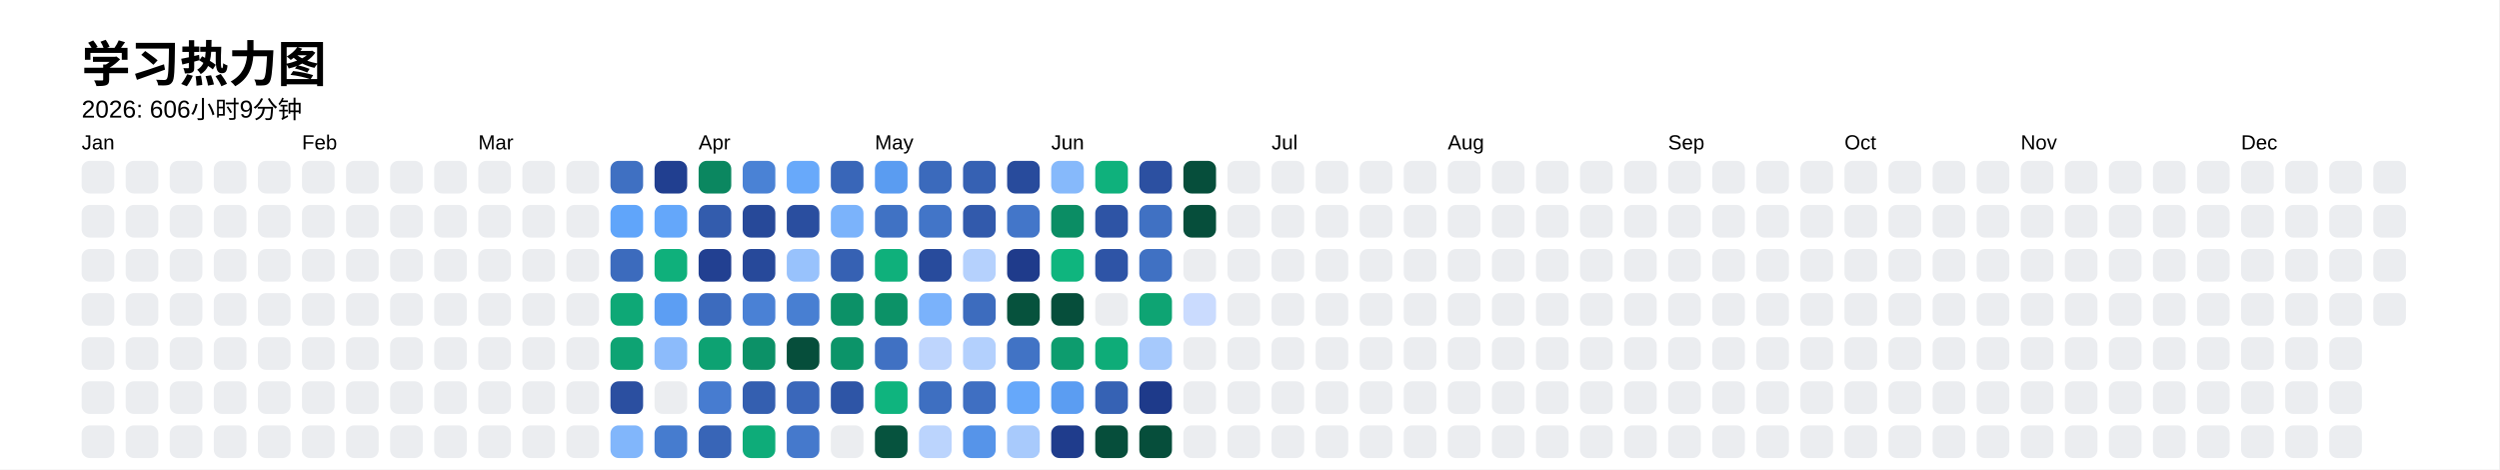
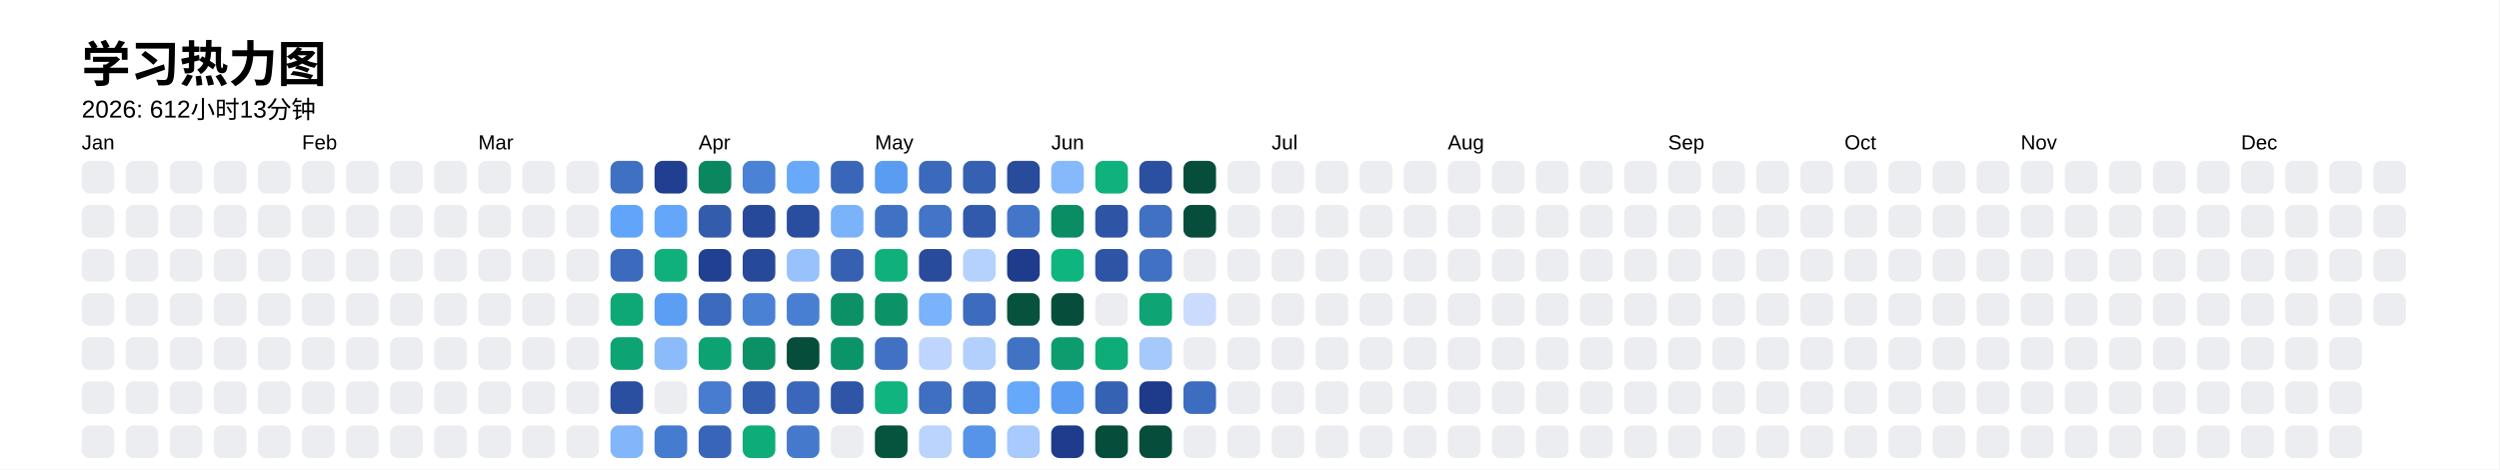
<svg xmlns="http://www.w3.org/2000/svg" style="background-color:white;" baseProfile="full" height="57.5mm" version="1.1" viewBox="0,0,306.2,57.5" width="306.2mm">
  <defs />
  <rect fill="#FFFFFF" height="57.5" width="306.2" x="0" y="0" />
  <text fill="#000000" style="font-size:6px; font-family:Arial; font-weight:bold;" x="10" y="10">学习热力图</text>
-   <text fill="#000000" style="font-size:3px; font-family:Arial;" x="10" y="14.4">2026: 606小时9分钟</text>
+   <text fill="#000000" style="font-size:3px; font-family:Arial;" x="10" y="14.4">2026: 612小时13分钟</text>
  <text fill="#000000" style="font-size:2.5px; font-family:Arial" x="10" y="18.3">Jan</text>
  <rect fill="#ebedf0" height="4" rx="1" ry="1" width="4" x="10" y="19.7" />
  <rect fill="#ebedf0" height="4" rx="1" ry="1" width="4" x="10" y="25.1" />
  <rect fill="#ebedf0" height="4" rx="1" ry="1" width="4" x="10" y="30.5" />
  <rect fill="#ebedf0" height="4" rx="1" ry="1" width="4" x="10" y="35.9" />
  <rect fill="#ebedf0" height="4" rx="1" ry="1" width="4" x="10" y="41.3" />
  <rect fill="#ebedf0" height="4" rx="1" ry="1" width="4" x="10" y="46.7" />
  <rect fill="#ebedf0" height="4" rx="1" ry="1" width="4" x="10" y="52.1" />
  <rect fill="#ebedf0" height="4" rx="1" ry="1" width="4" x="15.4" y="19.7" />
  <rect fill="#ebedf0" height="4" rx="1" ry="1" width="4" x="15.4" y="25.1" />
  <rect fill="#ebedf0" height="4" rx="1" ry="1" width="4" x="15.4" y="30.5" />
  <rect fill="#ebedf0" height="4" rx="1" ry="1" width="4" x="15.4" y="35.9" />
  <rect fill="#ebedf0" height="4" rx="1" ry="1" width="4" x="15.4" y="41.3" />
  <rect fill="#ebedf0" height="4" rx="1" ry="1" width="4" x="15.4" y="46.7" />
  <rect fill="#ebedf0" height="4" rx="1" ry="1" width="4" x="15.4" y="52.1" />
  <rect fill="#ebedf0" height="4" rx="1" ry="1" width="4" x="20.8" y="19.7" />
  <rect fill="#ebedf0" height="4" rx="1" ry="1" width="4" x="20.8" y="25.1" />
  <rect fill="#ebedf0" height="4" rx="1" ry="1" width="4" x="20.8" y="30.5" />
  <rect fill="#ebedf0" height="4" rx="1" ry="1" width="4" x="20.8" y="35.9" />
  <rect fill="#ebedf0" height="4" rx="1" ry="1" width="4" x="20.8" y="41.3" />
  <rect fill="#ebedf0" height="4" rx="1" ry="1" width="4" x="20.8" y="46.7" />
  <rect fill="#ebedf0" height="4" rx="1" ry="1" width="4" x="20.8" y="52.1" />
  <rect fill="#ebedf0" height="4" rx="1" ry="1" width="4" x="26.2" y="19.7" />
  <rect fill="#ebedf0" height="4" rx="1" ry="1" width="4" x="26.2" y="25.1" />
  <rect fill="#ebedf0" height="4" rx="1" ry="1" width="4" x="26.2" y="30.5" />
  <rect fill="#ebedf0" height="4" rx="1" ry="1" width="4" x="26.2" y="35.9" />
  <rect fill="#ebedf0" height="4" rx="1" ry="1" width="4" x="26.2" y="41.3" />
  <rect fill="#ebedf0" height="4" rx="1" ry="1" width="4" x="26.2" y="46.7" />
  <rect fill="#ebedf0" height="4" rx="1" ry="1" width="4" x="26.2" y="52.1" />
  <rect fill="#ebedf0" height="4" rx="1" ry="1" width="4" x="31.6" y="19.7" />
  <rect fill="#ebedf0" height="4" rx="1" ry="1" width="4" x="31.6" y="25.1" />
  <rect fill="#ebedf0" height="4" rx="1" ry="1" width="4" x="31.6" y="30.5" />
  <rect fill="#ebedf0" height="4" rx="1" ry="1" width="4" x="31.6" y="35.9" />
  <rect fill="#ebedf0" height="4" rx="1" ry="1" width="4" x="31.6" y="41.3" />
  <rect fill="#ebedf0" height="4" rx="1" ry="1" width="4" x="31.6" y="46.7" />
  <rect fill="#ebedf0" height="4" rx="1" ry="1" width="4" x="31.6" y="52.1" />
  <text fill="#000000" style="font-size:2.5px; font-family:Arial" x="37.0" y="18.3">Feb</text>
  <rect fill="#ebedf0" height="4" rx="1" ry="1" width="4" x="37.0" y="19.7" />
  <rect fill="#ebedf0" height="4" rx="1" ry="1" width="4" x="37.0" y="25.1" />
  <rect fill="#ebedf0" height="4" rx="1" ry="1" width="4" x="37.0" y="30.5" />
  <rect fill="#ebedf0" height="4" rx="1" ry="1" width="4" x="37.0" y="35.9" />
  <rect fill="#ebedf0" height="4" rx="1" ry="1" width="4" x="37.0" y="41.3" />
  <rect fill="#ebedf0" height="4" rx="1" ry="1" width="4" x="37.0" y="46.7" />
  <rect fill="#ebedf0" height="4" rx="1" ry="1" width="4" x="37.0" y="52.1" />
  <rect fill="#ebedf0" height="4" rx="1" ry="1" width="4" x="42.4" y="19.7" />
  <rect fill="#ebedf0" height="4" rx="1" ry="1" width="4" x="42.4" y="25.1" />
  <rect fill="#ebedf0" height="4" rx="1" ry="1" width="4" x="42.4" y="30.5" />
  <rect fill="#ebedf0" height="4" rx="1" ry="1" width="4" x="42.4" y="35.9" />
  <rect fill="#ebedf0" height="4" rx="1" ry="1" width="4" x="42.4" y="41.3" />
  <rect fill="#ebedf0" height="4" rx="1" ry="1" width="4" x="42.4" y="46.7" />
  <rect fill="#ebedf0" height="4" rx="1" ry="1" width="4" x="42.4" y="52.1" />
  <rect fill="#ebedf0" height="4" rx="1" ry="1" width="4" x="47.8" y="19.7" />
  <rect fill="#ebedf0" height="4" rx="1" ry="1" width="4" x="47.8" y="25.1" />
  <rect fill="#ebedf0" height="4" rx="1" ry="1" width="4" x="47.8" y="30.5" />
  <rect fill="#ebedf0" height="4" rx="1" ry="1" width="4" x="47.8" y="35.9" />
  <rect fill="#ebedf0" height="4" rx="1" ry="1" width="4" x="47.8" y="41.3" />
  <rect fill="#ebedf0" height="4" rx="1" ry="1" width="4" x="47.8" y="46.7" />
  <rect fill="#ebedf0" height="4" rx="1" ry="1" width="4" x="47.8" y="52.1" />
  <rect fill="#ebedf0" height="4" rx="1" ry="1" width="4" x="53.2" y="19.7" />
  <rect fill="#ebedf0" height="4" rx="1" ry="1" width="4" x="53.2" y="25.1" />
  <rect fill="#ebedf0" height="4" rx="1" ry="1" width="4" x="53.2" y="30.5" />
  <rect fill="#ebedf0" height="4" rx="1" ry="1" width="4" x="53.2" y="35.9" />
  <rect fill="#ebedf0" height="4" rx="1" ry="1" width="4" x="53.2" y="41.3" />
  <rect fill="#ebedf0" height="4" rx="1" ry="1" width="4" x="53.2" y="46.7" />
  <rect fill="#ebedf0" height="4" rx="1" ry="1" width="4" x="53.2" y="52.1" />
  <text fill="#000000" style="font-size:2.5px; font-family:Arial" x="58.6" y="18.3">Mar</text>
  <rect fill="#ebedf0" height="4" rx="1" ry="1" width="4" x="58.6" y="19.7" />
  <rect fill="#ebedf0" height="4" rx="1" ry="1" width="4" x="58.6" y="25.1" />
  <rect fill="#ebedf0" height="4" rx="1" ry="1" width="4" x="58.6" y="30.5" />
  <rect fill="#ebedf0" height="4" rx="1" ry="1" width="4" x="58.6" y="35.9" />
  <rect fill="#ebedf0" height="4" rx="1" ry="1" width="4" x="58.6" y="41.3" />
  <rect fill="#ebedf0" height="4" rx="1" ry="1" width="4" x="58.6" y="46.7" />
  <rect fill="#ebedf0" height="4" rx="1" ry="1" width="4" x="58.6" y="52.1" />
  <rect fill="#ebedf0" height="4" rx="1" ry="1" width="4" x="64" y="19.7" />
  <rect fill="#ebedf0" height="4" rx="1" ry="1" width="4" x="64" y="25.1" />
  <rect fill="#ebedf0" height="4" rx="1" ry="1" width="4" x="64" y="30.5" />
  <rect fill="#ebedf0" height="4" rx="1" ry="1" width="4" x="64" y="35.9" />
  <rect fill="#ebedf0" height="4" rx="1" ry="1" width="4" x="64" y="41.3" />
  <rect fill="#ebedf0" height="4" rx="1" ry="1" width="4" x="64" y="46.7" />
  <rect fill="#ebedf0" height="4" rx="1" ry="1" width="4" x="64" y="52.1" />
  <rect fill="#ebedf0" height="4" rx="1" ry="1" width="4" x="69.4" y="19.7" />
  <rect fill="#ebedf0" height="4" rx="1" ry="1" width="4" x="69.4" y="25.1" />
  <rect fill="#ebedf0" height="4" rx="1" ry="1" width="4" x="69.4" y="30.5" />
  <rect fill="#ebedf0" height="4" rx="1" ry="1" width="4" x="69.4" y="35.9" />
  <rect fill="#ebedf0" height="4" rx="1" ry="1" width="4" x="69.4" y="41.3" />
  <rect fill="#ebedf0" height="4" rx="1" ry="1" width="4" x="69.4" y="46.7" />
  <rect fill="#ebedf0" height="4" rx="1" ry="1" width="4" x="69.4" y="52.1" />
  <rect fill="#3f70c2" height="4" rx="1" ry="1" width="4" x="74.8" y="19.7" />
  <rect fill="#60a5fa" height="4" rx="1" ry="1" width="4" x="74.8" y="25.1" />
  <rect fill="#3c6bbd" height="4" rx="1" ry="1" width="4" x="74.8" y="30.5" />
  <rect fill="#0ea876" height="4" rx="1" ry="1" width="4" x="74.8" y="35.9" />
  <rect fill="#0ea373" height="4" rx="1" ry="1" width="4" x="74.8" y="41.3" />
  <rect fill="#2b4fa0" height="4" rx="1" ry="1" width="4" x="74.8" y="46.7" />
  <rect fill="#81b6fb" height="4" rx="1" ry="1" width="4" x="74.8" y="52.1" />
  <rect fill="#213f90" height="4" rx="1" ry="1" width="4" x="80.2" y="19.7" />
  <rect fill="#64a7fa" height="4" rx="1" ry="1" width="4" x="80.2" y="25.1" />
  <rect fill="#0fb07b" height="4" rx="1" ry="1" width="4" x="80.2" y="30.5" />
  <rect fill="#5c9ef3" height="4" rx="1" ry="1" width="4" x="80.2" y="35.9" />
  <rect fill="#8cbbfb" height="4" rx="1" ry="1" width="4" x="80.2" y="41.3" />
  <rect fill="#ebedf0" height="4" rx="1" ry="1" width="4" x="80.2" y="46.7" />
  <rect fill="#467ccf" height="4" rx="1" ry="1" width="4" x="80.2" y="52.1" />
  <text fill="#000000" style="font-size:2.5px; font-family:Arial" x="85.6" y="18.3">Apr</text>
  <rect fill="#0b8760" height="4" rx="1" ry="1" width="4" x="85.6" y="19.7" />
  <rect fill="#335cad" height="4" rx="1" ry="1" width="4" x="85.6" y="25.1" />
  <rect fill="#224091" height="4" rx="1" ry="1" width="4" x="85.6" y="30.5" />
  <rect fill="#3c6bbe" height="4" rx="1" ry="1" width="4" x="85.6" y="35.9" />
  <rect fill="#0da272" height="4" rx="1" ry="1" width="4" x="85.6" y="41.3" />
  <rect fill="#477cd0" height="4" rx="1" ry="1" width="4" x="85.6" y="46.7" />
  <rect fill="#3865b7" height="4" rx="1" ry="1" width="4" x="85.6" y="52.1" />
  <rect fill="#4a82d5" height="4" rx="1" ry="1" width="4" x="91" y="19.7" />
  <rect fill="#274999" height="4" rx="1" ry="1" width="4" x="91" y="25.1" />
  <rect fill="#27499a" height="4" rx="1" ry="1" width="4" x="91" y="30.5" />
  <rect fill="#4a81d5" height="4" rx="1" ry="1" width="4" x="91" y="35.9" />
  <rect fill="#0c9167" height="4" rx="1" ry="1" width="4" x="91" y="41.3" />
  <rect fill="#345fb0" height="4" rx="1" ry="1" width="4" x="91" y="46.7" />
  <rect fill="#0eac79" height="4" rx="1" ry="1" width="4" x="91" y="52.1" />
  <rect fill="#68a9fa" height="4" rx="1" ry="1" width="4" x="96.4" y="19.7" />
  <rect fill="#2a4e9f" height="4" rx="1" ry="1" width="4" x="96.4" y="25.1" />
  <rect fill="#98c2fc" height="4" rx="1" ry="1" width="4" x="96.4" y="30.5" />
  <rect fill="#487fd2" height="4" rx="1" ry="1" width="4" x="96.4" y="35.9" />
  <rect fill="#064e3b" height="4" rx="1" ry="1" width="4" x="96.4" y="41.3" />
  <rect fill="#3a67ba" height="4" rx="1" ry="1" width="4" x="96.4" y="46.7" />
  <rect fill="#4579cc" height="4" rx="1" ry="1" width="4" x="96.4" y="52.1" />
  <rect fill="#3966b8" height="4" rx="1" ry="1" width="4" x="101.8" y="19.7" />
  <rect fill="#7bb3fb" height="4" rx="1" ry="1" width="4" x="101.8" y="25.1" />
  <rect fill="#3661b3" height="4" rx="1" ry="1" width="4" x="101.8" y="30.5" />
  <rect fill="#0c9167" height="4" rx="1" ry="1" width="4" x="101.8" y="35.9" />
  <rect fill="#0c9469" height="4" rx="1" ry="1" width="4" x="101.8" y="41.3" />
  <rect fill="#2e55a6" height="4" rx="1" ry="1" width="4" x="101.8" y="46.7" />
  <rect fill="#ebedf0" height="4" rx="1" ry="1" width="4" x="101.8" y="52.1" />
  <text fill="#000000" style="font-size:2.5px; font-family:Arial" x="107.2" y="18.3">May</text>
  <rect fill="#5a9cf1" height="4" rx="1" ry="1" width="4" x="107.2" y="19.7" />
  <rect fill="#4072c4" height="4" rx="1" ry="1" width="4" x="107.2" y="25.1" />
  <rect fill="#0fb07b" height="4" rx="1" ry="1" width="4" x="107.2" y="30.5" />
  <rect fill="#0c9267" height="4" rx="1" ry="1" width="4" x="107.2" y="35.9" />
  <rect fill="#4071c3" height="4" rx="1" ry="1" width="4" x="107.2" y="41.3" />
  <rect fill="#0fb47e" height="4" rx="1" ry="1" width="4" x="107.2" y="46.7" />
  <rect fill="#06533e" height="4" rx="1" ry="1" width="4" x="107.2" y="52.1" />
  <rect fill="#3b6abc" height="4" rx="1" ry="1" width="4" x="112.6" y="19.7" />
  <rect fill="#4275c8" height="4" rx="1" ry="1" width="4" x="112.6" y="25.1" />
  <rect fill="#284b9c" height="4" rx="1" ry="1" width="4" x="112.6" y="30.5" />
  <rect fill="#7ab2fb" height="4" rx="1" ry="1" width="4" x="112.6" y="35.9" />
  <rect fill="#bed5fd" height="4" rx="1" ry="1" width="4" x="112.6" y="41.3" />
  <rect fill="#3e6fc1" height="4" rx="1" ry="1" width="4" x="112.6" y="46.7" />
  <rect fill="#bbd4fd" height="4" rx="1" ry="1" width="4" x="112.6" y="52.1" />
  <rect fill="#3661b3" height="4" rx="1" ry="1" width="4" x="118" y="19.7" />
  <rect fill="#325aac" height="4" rx="1" ry="1" width="4" x="118" y="25.1" />
  <rect fill="#b5d1fd" height="4" rx="1" ry="1" width="4" x="118" y="30.5" />
  <rect fill="#3d6cbe" height="4" rx="1" ry="1" width="4" x="118" y="35.9" />
  <rect fill="#b3d0fd" height="4" rx="1" ry="1" width="4" x="118" y="41.3" />
  <rect fill="#3f6fc2" height="4" rx="1" ry="1" width="4" x="118" y="46.7" />
  <rect fill="#5694e9" height="4" rx="1" ry="1" width="4" x="118" y="52.1" />
  <rect fill="#284b9c" height="4" rx="1" ry="1" width="4" x="123.4" y="19.7" />
  <rect fill="#4376c9" height="4" rx="1" ry="1" width="4" x="123.4" y="25.1" />
  <rect fill="#1f3b8b" height="4" rx="1" ry="1" width="4" x="123.4" y="30.5" />
  <rect fill="#06523d" height="4" rx="1" ry="1" width="4" x="123.4" y="35.9" />
  <rect fill="#4173c5" height="4" rx="1" ry="1" width="4" x="123.4" y="41.3" />
  <rect fill="#66a8fa" height="4" rx="1" ry="1" width="4" x="123.4" y="46.7" />
  <rect fill="#a8cafc" height="4" rx="1" ry="1" width="4" x="123.4" y="52.1" />
  <text fill="#000000" style="font-size:2.5px; font-family:Arial" x="128.8" y="18.3">Jun</text>
  <rect fill="#86b9fb" height="4" rx="1" ry="1" width="4" x="128.8" y="19.7" />
  <rect fill="#0b8d64" height="4" rx="1" ry="1" width="4" x="128.8" y="25.1" />
  <rect fill="#0fb57e" height="4" rx="1" ry="1" width="4" x="128.8" y="30.5" />
  <rect fill="#064e3b" height="4" rx="1" ry="1" width="4" x="128.8" y="35.9" />
  <rect fill="#0d9c6e" height="4" rx="1" ry="1" width="4" x="128.8" y="41.3" />
  <rect fill="#5b9df2" height="4" rx="1" ry="1" width="4" x="128.8" y="46.7" />
  <rect fill="#1f3c8c" height="4" rx="1" ry="1" width="4" x="128.8" y="52.1" />
  <rect fill="#0fb17c" height="4" rx="1" ry="1" width="4" x="134.2" y="19.7" />
  <rect fill="#2e54a5" height="4" rx="1" ry="1" width="4" x="134.2" y="25.1" />
  <rect fill="#2e54a6" height="4" rx="1" ry="1" width="4" x="134.2" y="30.5" />
  <rect fill="#ebedf0" height="4" rx="1" ry="1" width="4" x="134.2" y="35.9" />
  <rect fill="#0eac78" height="4" rx="1" ry="1" width="4" x="134.2" y="41.3" />
  <rect fill="#3662b4" height="4" rx="1" ry="1" width="4" x="134.2" y="46.7" />
  <rect fill="#064e3b" height="4" rx="1" ry="1" width="4" x="134.2" y="52.1" />
  <rect fill="#2c50a1" height="4" rx="1" ry="1" width="4" x="139.6" y="19.7" />
  <rect fill="#4071c3" height="4" rx="1" ry="1" width="4" x="139.6" y="25.1" />
  <rect fill="#4071c3" height="4" rx="1" ry="1" width="4" x="139.6" y="30.5" />
  <rect fill="#0ea473" height="4" rx="1" ry="1" width="4" x="139.6" y="35.9" />
  <rect fill="#a6c9fc" height="4" rx="1" ry="1" width="4" x="139.6" y="41.3" />
  <rect fill="#1e3a8a" height="4" rx="1" ry="1" width="4" x="139.6" y="46.7" />
  <rect fill="#064e3b" height="4" rx="1" ry="1" width="4" x="139.6" y="52.1" />
  <rect fill="#064e3b" height="4" rx="1" ry="1" width="4" x="145" y="19.7" />
  <rect fill="#064e3b" height="4" rx="1" ry="1" width="4" x="145" y="25.1" />
  <rect fill="#ebedf0" height="4" rx="1" ry="1" width="4" x="145" y="30.5" />
  <rect fill="#cadbfe" height="4" rx="1" ry="1" width="4" x="145" y="35.9" />
  <rect fill="#ebedf0" height="4" rx="1" ry="1" width="4" x="145" y="41.3" />
-   <rect fill="#ebedf0" height="4" rx="1" ry="1" width="4" x="145" y="46.7" />
+   <rect fill="#3d6dc0" height="4" rx="1" ry="1" width="4" x="145" y="46.7" />
  <rect fill="#ebedf0" height="4" rx="1" ry="1" width="4" x="145" y="52.1" />
  <rect fill="#ebedf0" height="4" rx="1" ry="1" width="4" x="150.4" y="19.7" />
  <rect fill="#ebedf0" height="4" rx="1" ry="1" width="4" x="150.4" y="25.1" />
  <rect fill="#ebedf0" height="4" rx="1" ry="1" width="4" x="150.4" y="30.5" />
  <rect fill="#ebedf0" height="4" rx="1" ry="1" width="4" x="150.4" y="35.9" />
  <rect fill="#ebedf0" height="4" rx="1" ry="1" width="4" x="150.4" y="41.3" />
  <rect fill="#ebedf0" height="4" rx="1" ry="1" width="4" x="150.4" y="46.7" />
  <rect fill="#ebedf0" height="4" rx="1" ry="1" width="4" x="150.4" y="52.1" />
  <text fill="#000000" style="font-size:2.5px; font-family:Arial" x="155.8" y="18.3">Jul</text>
  <rect fill="#ebedf0" height="4" rx="1" ry="1" width="4" x="155.8" y="19.7" />
  <rect fill="#ebedf0" height="4" rx="1" ry="1" width="4" x="155.8" y="25.1" />
  <rect fill="#ebedf0" height="4" rx="1" ry="1" width="4" x="155.8" y="30.5" />
  <rect fill="#ebedf0" height="4" rx="1" ry="1" width="4" x="155.8" y="35.9" />
  <rect fill="#ebedf0" height="4" rx="1" ry="1" width="4" x="155.8" y="41.3" />
  <rect fill="#ebedf0" height="4" rx="1" ry="1" width="4" x="155.8" y="46.7" />
  <rect fill="#ebedf0" height="4" rx="1" ry="1" width="4" x="155.8" y="52.1" />
  <rect fill="#ebedf0" height="4" rx="1" ry="1" width="4" x="161.2" y="19.7" />
  <rect fill="#ebedf0" height="4" rx="1" ry="1" width="4" x="161.2" y="25.1" />
  <rect fill="#ebedf0" height="4" rx="1" ry="1" width="4" x="161.2" y="30.5" />
  <rect fill="#ebedf0" height="4" rx="1" ry="1" width="4" x="161.2" y="35.9" />
  <rect fill="#ebedf0" height="4" rx="1" ry="1" width="4" x="161.2" y="41.3" />
  <rect fill="#ebedf0" height="4" rx="1" ry="1" width="4" x="161.2" y="46.7" />
  <rect fill="#ebedf0" height="4" rx="1" ry="1" width="4" x="161.2" y="52.1" />
  <rect fill="#ebedf0" height="4" rx="1" ry="1" width="4" x="166.6" y="19.7" />
  <rect fill="#ebedf0" height="4" rx="1" ry="1" width="4" x="166.6" y="25.1" />
  <rect fill="#ebedf0" height="4" rx="1" ry="1" width="4" x="166.6" y="30.5" />
  <rect fill="#ebedf0" height="4" rx="1" ry="1" width="4" x="166.6" y="35.9" />
  <rect fill="#ebedf0" height="4" rx="1" ry="1" width="4" x="166.6" y="41.3" />
  <rect fill="#ebedf0" height="4" rx="1" ry="1" width="4" x="166.6" y="46.7" />
  <rect fill="#ebedf0" height="4" rx="1" ry="1" width="4" x="166.6" y="52.1" />
  <rect fill="#ebedf0" height="4" rx="1" ry="1" width="4" x="172" y="19.7" />
  <rect fill="#ebedf0" height="4" rx="1" ry="1" width="4" x="172" y="25.1" />
  <rect fill="#ebedf0" height="4" rx="1" ry="1" width="4" x="172" y="30.5" />
  <rect fill="#ebedf0" height="4" rx="1" ry="1" width="4" x="172" y="35.9" />
  <rect fill="#ebedf0" height="4" rx="1" ry="1" width="4" x="172" y="41.3" />
  <rect fill="#ebedf0" height="4" rx="1" ry="1" width="4" x="172" y="46.7" />
  <rect fill="#ebedf0" height="4" rx="1" ry="1" width="4" x="172" y="52.1" />
  <text fill="#000000" style="font-size:2.5px; font-family:Arial" x="177.4" y="18.3">Aug</text>
  <rect fill="#ebedf0" height="4" rx="1" ry="1" width="4" x="177.4" y="19.7" />
  <rect fill="#ebedf0" height="4" rx="1" ry="1" width="4" x="177.4" y="25.1" />
  <rect fill="#ebedf0" height="4" rx="1" ry="1" width="4" x="177.4" y="30.5" />
  <rect fill="#ebedf0" height="4" rx="1" ry="1" width="4" x="177.4" y="35.9" />
  <rect fill="#ebedf0" height="4" rx="1" ry="1" width="4" x="177.4" y="41.3" />
  <rect fill="#ebedf0" height="4" rx="1" ry="1" width="4" x="177.4" y="46.7" />
  <rect fill="#ebedf0" height="4" rx="1" ry="1" width="4" x="177.4" y="52.1" />
  <rect fill="#ebedf0" height="4" rx="1" ry="1" width="4" x="182.8" y="19.7" />
  <rect fill="#ebedf0" height="4" rx="1" ry="1" width="4" x="182.8" y="25.1" />
  <rect fill="#ebedf0" height="4" rx="1" ry="1" width="4" x="182.8" y="30.5" />
  <rect fill="#ebedf0" height="4" rx="1" ry="1" width="4" x="182.8" y="35.9" />
  <rect fill="#ebedf0" height="4" rx="1" ry="1" width="4" x="182.8" y="41.3" />
  <rect fill="#ebedf0" height="4" rx="1" ry="1" width="4" x="182.8" y="46.7" />
  <rect fill="#ebedf0" height="4" rx="1" ry="1" width="4" x="182.8" y="52.1" />
  <rect fill="#ebedf0" height="4" rx="1" ry="1" width="4" x="188.2" y="19.7" />
  <rect fill="#ebedf0" height="4" rx="1" ry="1" width="4" x="188.2" y="25.1" />
  <rect fill="#ebedf0" height="4" rx="1" ry="1" width="4" x="188.2" y="30.5" />
  <rect fill="#ebedf0" height="4" rx="1" ry="1" width="4" x="188.2" y="35.9" />
  <rect fill="#ebedf0" height="4" rx="1" ry="1" width="4" x="188.2" y="41.3" />
  <rect fill="#ebedf0" height="4" rx="1" ry="1" width="4" x="188.2" y="46.7" />
  <rect fill="#ebedf0" height="4" rx="1" ry="1" width="4" x="188.2" y="52.1" />
  <rect fill="#ebedf0" height="4" rx="1" ry="1" width="4" x="193.6" y="19.7" />
  <rect fill="#ebedf0" height="4" rx="1" ry="1" width="4" x="193.6" y="25.1" />
  <rect fill="#ebedf0" height="4" rx="1" ry="1" width="4" x="193.6" y="30.5" />
  <rect fill="#ebedf0" height="4" rx="1" ry="1" width="4" x="193.6" y="35.9" />
  <rect fill="#ebedf0" height="4" rx="1" ry="1" width="4" x="193.6" y="41.3" />
  <rect fill="#ebedf0" height="4" rx="1" ry="1" width="4" x="193.6" y="46.7" />
  <rect fill="#ebedf0" height="4" rx="1" ry="1" width="4" x="193.6" y="52.1" />
  <rect fill="#ebedf0" height="4" rx="1" ry="1" width="4" x="199" y="19.7" />
  <rect fill="#ebedf0" height="4" rx="1" ry="1" width="4" x="199" y="25.1" />
  <rect fill="#ebedf0" height="4" rx="1" ry="1" width="4" x="199" y="30.5" />
  <rect fill="#ebedf0" height="4" rx="1" ry="1" width="4" x="199" y="35.9" />
  <rect fill="#ebedf0" height="4" rx="1" ry="1" width="4" x="199" y="41.3" />
  <rect fill="#ebedf0" height="4" rx="1" ry="1" width="4" x="199" y="46.7" />
  <rect fill="#ebedf0" height="4" rx="1" ry="1" width="4" x="199" y="52.1" />
  <text fill="#000000" style="font-size:2.5px; font-family:Arial" x="204.4" y="18.3">Sep</text>
  <rect fill="#ebedf0" height="4" rx="1" ry="1" width="4" x="204.4" y="19.7" />
  <rect fill="#ebedf0" height="4" rx="1" ry="1" width="4" x="204.4" y="25.1" />
  <rect fill="#ebedf0" height="4" rx="1" ry="1" width="4" x="204.4" y="30.5" />
  <rect fill="#ebedf0" height="4" rx="1" ry="1" width="4" x="204.4" y="35.9" />
  <rect fill="#ebedf0" height="4" rx="1" ry="1" width="4" x="204.4" y="41.3" />
  <rect fill="#ebedf0" height="4" rx="1" ry="1" width="4" x="204.4" y="46.7" />
  <rect fill="#ebedf0" height="4" rx="1" ry="1" width="4" x="204.4" y="52.1" />
  <rect fill="#ebedf0" height="4" rx="1" ry="1" width="4" x="209.8" y="19.7" />
  <rect fill="#ebedf0" height="4" rx="1" ry="1" width="4" x="209.8" y="25.1" />
  <rect fill="#ebedf0" height="4" rx="1" ry="1" width="4" x="209.8" y="30.5" />
  <rect fill="#ebedf0" height="4" rx="1" ry="1" width="4" x="209.8" y="35.9" />
  <rect fill="#ebedf0" height="4" rx="1" ry="1" width="4" x="209.8" y="41.3" />
  <rect fill="#ebedf0" height="4" rx="1" ry="1" width="4" x="209.8" y="46.7" />
  <rect fill="#ebedf0" height="4" rx="1" ry="1" width="4" x="209.8" y="52.1" />
  <rect fill="#ebedf0" height="4" rx="1" ry="1" width="4" x="215.2" y="19.7" />
  <rect fill="#ebedf0" height="4" rx="1" ry="1" width="4" x="215.2" y="25.1" />
  <rect fill="#ebedf0" height="4" rx="1" ry="1" width="4" x="215.2" y="30.5" />
  <rect fill="#ebedf0" height="4" rx="1" ry="1" width="4" x="215.2" y="35.9" />
  <rect fill="#ebedf0" height="4" rx="1" ry="1" width="4" x="215.2" y="41.3" />
  <rect fill="#ebedf0" height="4" rx="1" ry="1" width="4" x="215.2" y="46.7" />
  <rect fill="#ebedf0" height="4" rx="1" ry="1" width="4" x="215.2" y="52.1" />
  <rect fill="#ebedf0" height="4" rx="1" ry="1" width="4" x="220.6" y="19.7" />
  <rect fill="#ebedf0" height="4" rx="1" ry="1" width="4" x="220.6" y="25.1" />
  <rect fill="#ebedf0" height="4" rx="1" ry="1" width="4" x="220.6" y="30.5" />
  <rect fill="#ebedf0" height="4" rx="1" ry="1" width="4" x="220.6" y="35.9" />
  <rect fill="#ebedf0" height="4" rx="1" ry="1" width="4" x="220.6" y="41.3" />
  <rect fill="#ebedf0" height="4" rx="1" ry="1" width="4" x="220.6" y="46.7" />
  <rect fill="#ebedf0" height="4" rx="1" ry="1" width="4" x="220.6" y="52.1" />
  <text fill="#000000" style="font-size:2.5px; font-family:Arial" x="226" y="18.3">Oct</text>
  <rect fill="#ebedf0" height="4" rx="1" ry="1" width="4" x="226" y="19.7" />
  <rect fill="#ebedf0" height="4" rx="1" ry="1" width="4" x="226" y="25.1" />
  <rect fill="#ebedf0" height="4" rx="1" ry="1" width="4" x="226" y="30.5" />
  <rect fill="#ebedf0" height="4" rx="1" ry="1" width="4" x="226" y="35.9" />
  <rect fill="#ebedf0" height="4" rx="1" ry="1" width="4" x="226" y="41.3" />
  <rect fill="#ebedf0" height="4" rx="1" ry="1" width="4" x="226" y="46.7" />
  <rect fill="#ebedf0" height="4" rx="1" ry="1" width="4" x="226" y="52.1" />
  <rect fill="#ebedf0" height="4" rx="1" ry="1" width="4" x="231.4" y="19.7" />
  <rect fill="#ebedf0" height="4" rx="1" ry="1" width="4" x="231.4" y="25.1" />
  <rect fill="#ebedf0" height="4" rx="1" ry="1" width="4" x="231.4" y="30.5" />
  <rect fill="#ebedf0" height="4" rx="1" ry="1" width="4" x="231.4" y="35.9" />
  <rect fill="#ebedf0" height="4" rx="1" ry="1" width="4" x="231.4" y="41.3" />
  <rect fill="#ebedf0" height="4" rx="1" ry="1" width="4" x="231.4" y="46.7" />
  <rect fill="#ebedf0" height="4" rx="1" ry="1" width="4" x="231.4" y="52.1" />
  <rect fill="#ebedf0" height="4" rx="1" ry="1" width="4" x="236.8" y="19.7" />
  <rect fill="#ebedf0" height="4" rx="1" ry="1" width="4" x="236.8" y="25.1" />
  <rect fill="#ebedf0" height="4" rx="1" ry="1" width="4" x="236.8" y="30.5" />
  <rect fill="#ebedf0" height="4" rx="1" ry="1" width="4" x="236.8" y="35.9" />
  <rect fill="#ebedf0" height="4" rx="1" ry="1" width="4" x="236.8" y="41.3" />
  <rect fill="#ebedf0" height="4" rx="1" ry="1" width="4" x="236.8" y="46.7" />
  <rect fill="#ebedf0" height="4" rx="1" ry="1" width="4" x="236.8" y="52.1" />
  <rect fill="#ebedf0" height="4" rx="1" ry="1" width="4" x="242.2" y="19.7" />
  <rect fill="#ebedf0" height="4" rx="1" ry="1" width="4" x="242.2" y="25.1" />
  <rect fill="#ebedf0" height="4" rx="1" ry="1" width="4" x="242.2" y="30.5" />
  <rect fill="#ebedf0" height="4" rx="1" ry="1" width="4" x="242.2" y="35.9" />
  <rect fill="#ebedf0" height="4" rx="1" ry="1" width="4" x="242.2" y="41.3" />
  <rect fill="#ebedf0" height="4" rx="1" ry="1" width="4" x="242.2" y="46.7" />
  <rect fill="#ebedf0" height="4" rx="1" ry="1" width="4" x="242.2" y="52.1" />
  <text fill="#000000" style="font-size:2.5px; font-family:Arial" x="247.6" y="18.3">Nov</text>
  <rect fill="#ebedf0" height="4" rx="1" ry="1" width="4" x="247.6" y="19.7" />
  <rect fill="#ebedf0" height="4" rx="1" ry="1" width="4" x="247.6" y="25.1" />
  <rect fill="#ebedf0" height="4" rx="1" ry="1" width="4" x="247.6" y="30.5" />
  <rect fill="#ebedf0" height="4" rx="1" ry="1" width="4" x="247.6" y="35.9" />
  <rect fill="#ebedf0" height="4" rx="1" ry="1" width="4" x="247.6" y="41.3" />
  <rect fill="#ebedf0" height="4" rx="1" ry="1" width="4" x="247.6" y="46.7" />
  <rect fill="#ebedf0" height="4" rx="1" ry="1" width="4" x="247.6" y="52.1" />
  <rect fill="#ebedf0" height="4" rx="1" ry="1" width="4" x="253" y="19.7" />
  <rect fill="#ebedf0" height="4" rx="1" ry="1" width="4" x="253" y="25.1" />
  <rect fill="#ebedf0" height="4" rx="1" ry="1" width="4" x="253" y="30.5" />
  <rect fill="#ebedf0" height="4" rx="1" ry="1" width="4" x="253" y="35.9" />
  <rect fill="#ebedf0" height="4" rx="1" ry="1" width="4" x="253" y="41.3" />
  <rect fill="#ebedf0" height="4" rx="1" ry="1" width="4" x="253" y="46.7" />
  <rect fill="#ebedf0" height="4" rx="1" ry="1" width="4" x="253" y="52.1" />
  <rect fill="#ebedf0" height="4" rx="1" ry="1" width="4" x="258.4" y="19.7" />
  <rect fill="#ebedf0" height="4" rx="1" ry="1" width="4" x="258.4" y="25.1" />
  <rect fill="#ebedf0" height="4" rx="1" ry="1" width="4" x="258.4" y="30.5" />
  <rect fill="#ebedf0" height="4" rx="1" ry="1" width="4" x="258.4" y="35.9" />
  <rect fill="#ebedf0" height="4" rx="1" ry="1" width="4" x="258.4" y="41.3" />
  <rect fill="#ebedf0" height="4" rx="1" ry="1" width="4" x="258.4" y="46.7" />
  <rect fill="#ebedf0" height="4" rx="1" ry="1" width="4" x="258.4" y="52.1" />
  <rect fill="#ebedf0" height="4" rx="1" ry="1" width="4" x="263.8" y="19.7" />
  <rect fill="#ebedf0" height="4" rx="1" ry="1" width="4" x="263.8" y="25.1" />
  <rect fill="#ebedf0" height="4" rx="1" ry="1" width="4" x="263.8" y="30.5" />
  <rect fill="#ebedf0" height="4" rx="1" ry="1" width="4" x="263.8" y="35.9" />
  <rect fill="#ebedf0" height="4" rx="1" ry="1" width="4" x="263.8" y="41.3" />
  <rect fill="#ebedf0" height="4" rx="1" ry="1" width="4" x="263.8" y="46.7" />
  <rect fill="#ebedf0" height="4" rx="1" ry="1" width="4" x="263.8" y="52.1" />
  <rect fill="#ebedf0" height="4" rx="1" ry="1" width="4" x="269.2" y="19.7" />
  <rect fill="#ebedf0" height="4" rx="1" ry="1" width="4" x="269.2" y="25.1" />
  <rect fill="#ebedf0" height="4" rx="1" ry="1" width="4" x="269.2" y="30.5" />
  <rect fill="#ebedf0" height="4" rx="1" ry="1" width="4" x="269.2" y="35.9" />
  <rect fill="#ebedf0" height="4" rx="1" ry="1" width="4" x="269.2" y="41.3" />
  <rect fill="#ebedf0" height="4" rx="1" ry="1" width="4" x="269.2" y="46.7" />
  <rect fill="#ebedf0" height="4" rx="1" ry="1" width="4" x="269.2" y="52.1" />
  <text fill="#000000" style="font-size:2.5px; font-family:Arial" x="274.6" y="18.3">Dec</text>
  <rect fill="#ebedf0" height="4" rx="1" ry="1" width="4" x="274.6" y="19.7" />
  <rect fill="#ebedf0" height="4" rx="1" ry="1" width="4" x="274.6" y="25.1" />
  <rect fill="#ebedf0" height="4" rx="1" ry="1" width="4" x="274.6" y="30.5" />
  <rect fill="#ebedf0" height="4" rx="1" ry="1" width="4" x="274.6" y="35.9" />
  <rect fill="#ebedf0" height="4" rx="1" ry="1" width="4" x="274.6" y="41.3" />
  <rect fill="#ebedf0" height="4" rx="1" ry="1" width="4" x="274.6" y="46.7" />
  <rect fill="#ebedf0" height="4" rx="1" ry="1" width="4" x="274.6" y="52.1" />
  <rect fill="#ebedf0" height="4" rx="1" ry="1" width="4" x="280" y="19.7" />
  <rect fill="#ebedf0" height="4" rx="1" ry="1" width="4" x="280" y="25.1" />
  <rect fill="#ebedf0" height="4" rx="1" ry="1" width="4" x="280" y="30.5" />
  <rect fill="#ebedf0" height="4" rx="1" ry="1" width="4" x="280" y="35.9" />
  <rect fill="#ebedf0" height="4" rx="1" ry="1" width="4" x="280" y="41.3" />
  <rect fill="#ebedf0" height="4" rx="1" ry="1" width="4" x="280" y="46.7" />
  <rect fill="#ebedf0" height="4" rx="1" ry="1" width="4" x="280" y="52.1" />
  <rect fill="#ebedf0" height="4" rx="1" ry="1" width="4" x="285.4" y="19.7" />
  <rect fill="#ebedf0" height="4" rx="1" ry="1" width="4" x="285.4" y="25.1" />
  <rect fill="#ebedf0" height="4" rx="1" ry="1" width="4" x="285.4" y="30.5" />
  <rect fill="#ebedf0" height="4" rx="1" ry="1" width="4" x="285.4" y="35.9" />
  <rect fill="#ebedf0" height="4" rx="1" ry="1" width="4" x="285.4" y="41.3" />
  <rect fill="#ebedf0" height="4" rx="1" ry="1" width="4" x="285.4" y="46.7" />
  <rect fill="#ebedf0" height="4" rx="1" ry="1" width="4" x="285.4" y="52.1" />
  <rect fill="#ebedf0" height="4" rx="1" ry="1" width="4" x="290.8" y="19.7" />
  <rect fill="#ebedf0" height="4" rx="1" ry="1" width="4" x="290.8" y="25.1" />
  <rect fill="#ebedf0" height="4" rx="1" ry="1" width="4" x="290.8" y="30.5" />
  <rect fill="#ebedf0" height="4" rx="1" ry="1" width="4" x="290.8" y="35.9" />
</svg>
